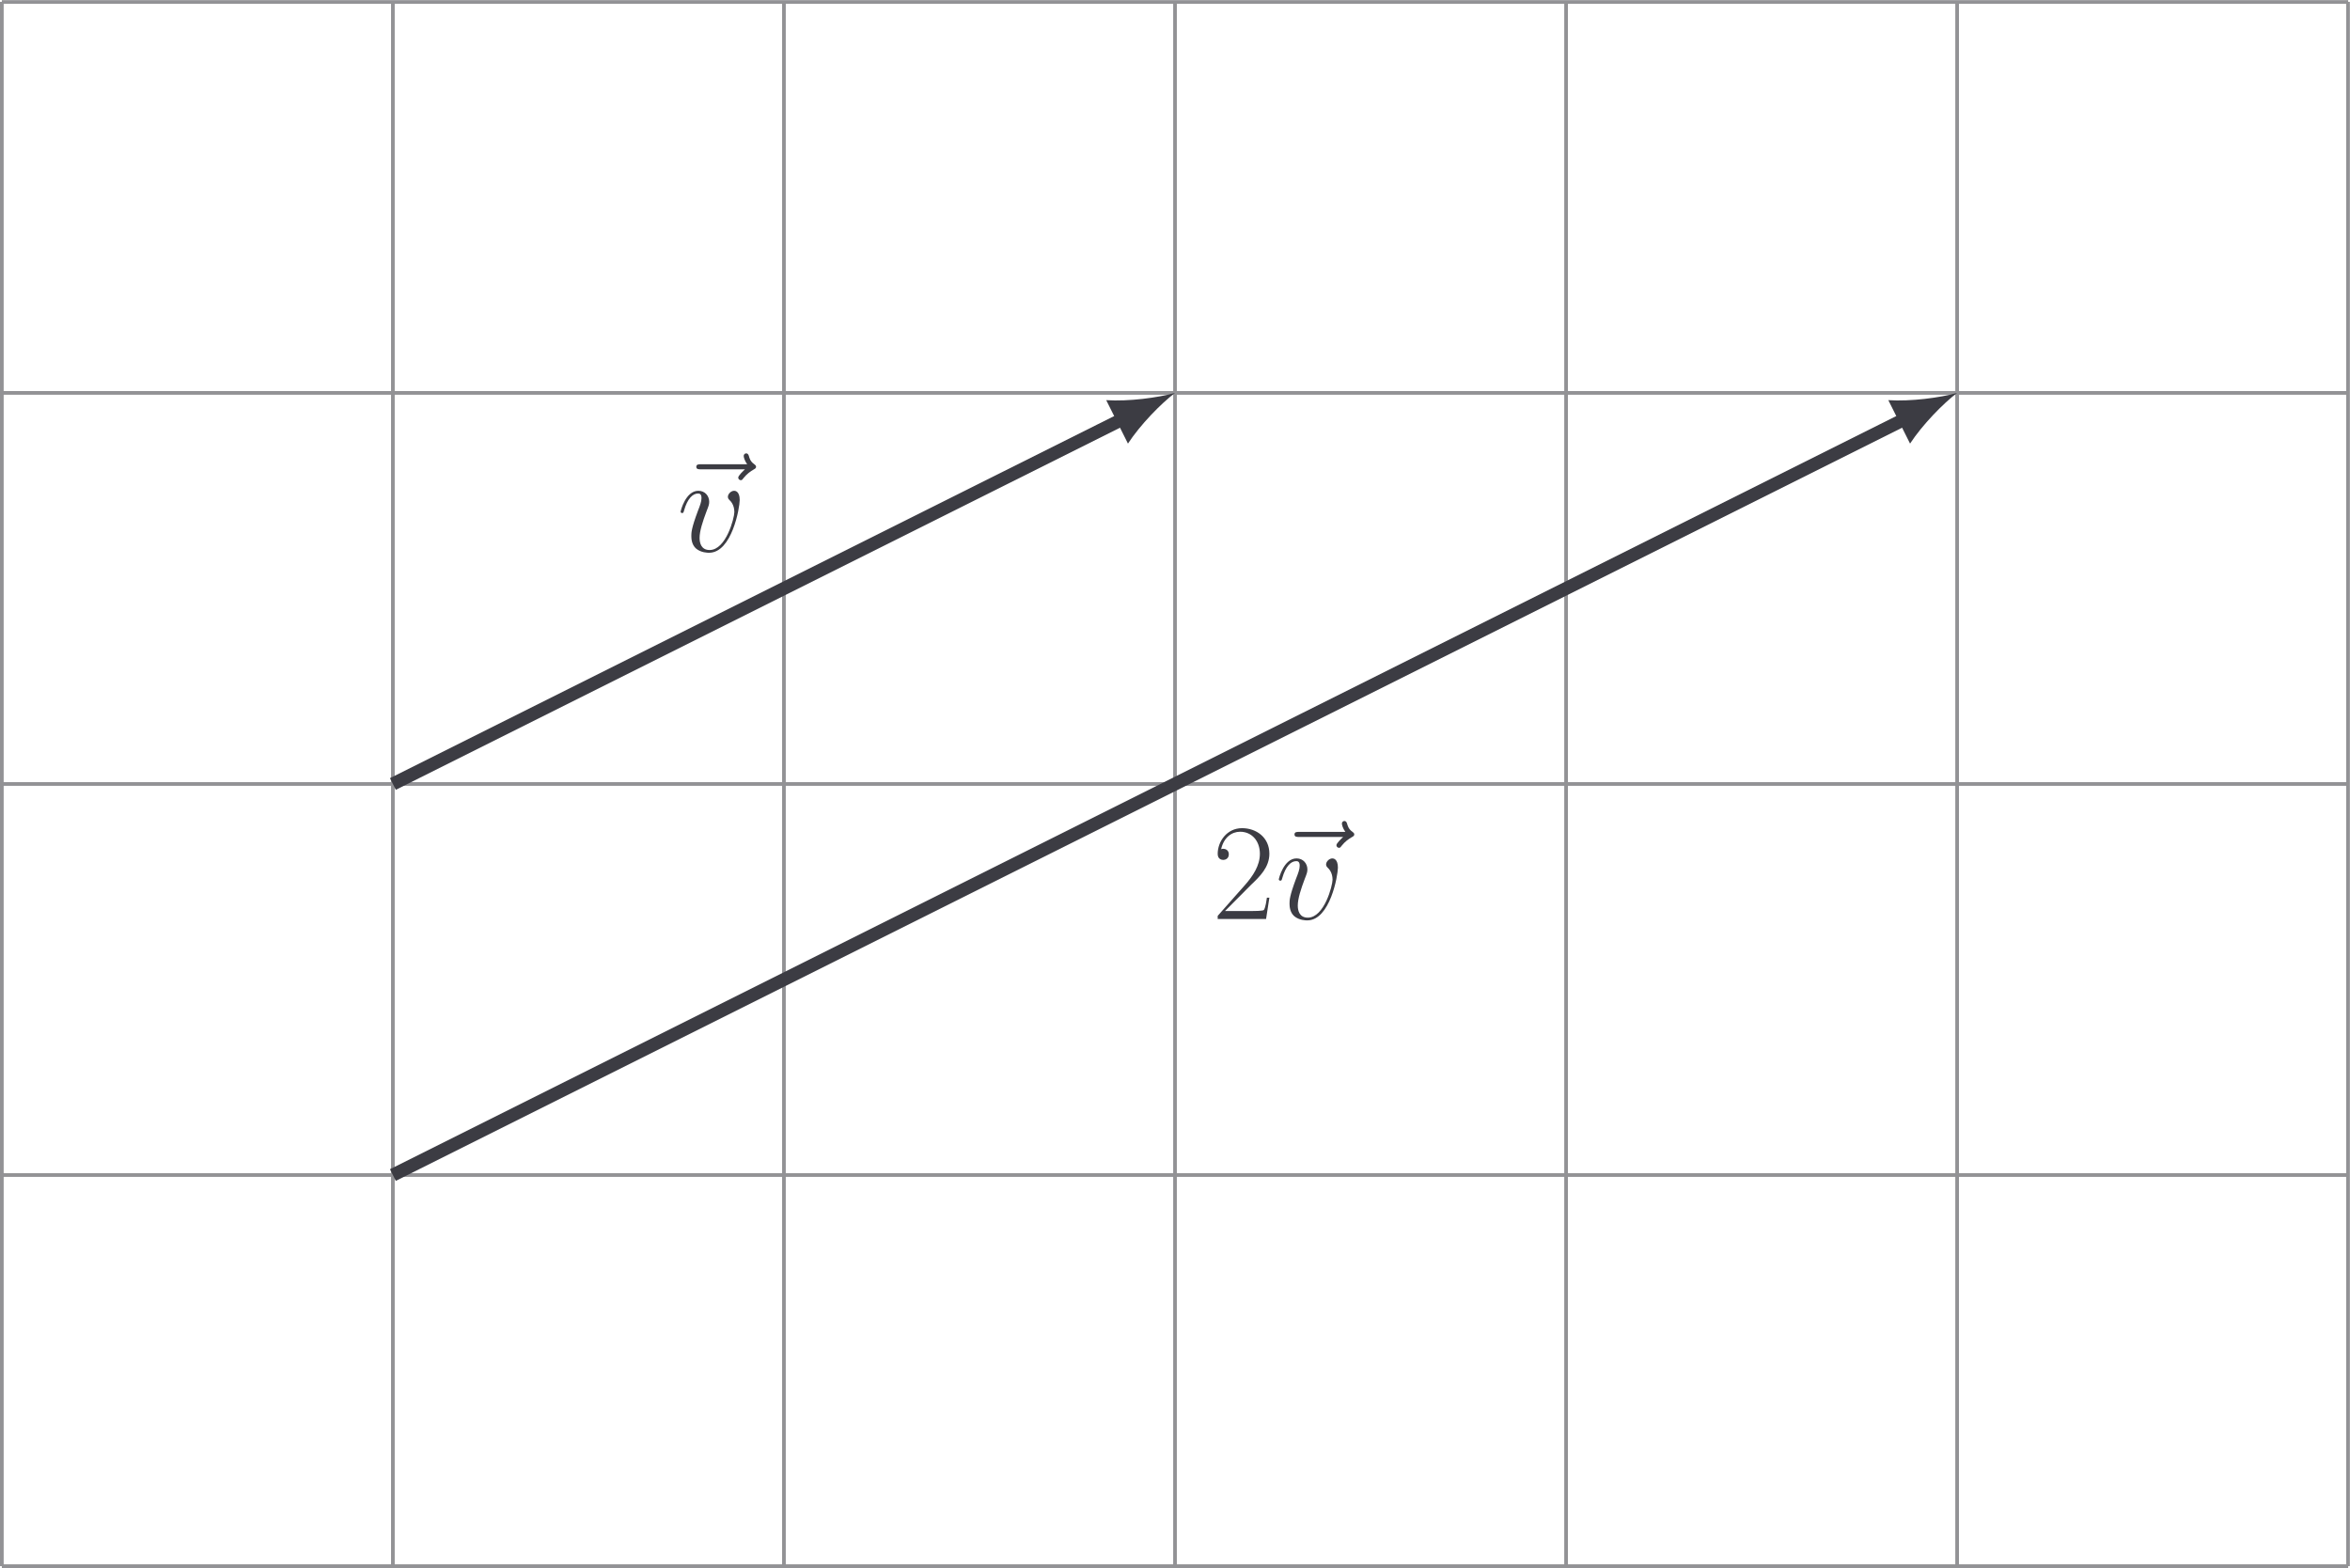
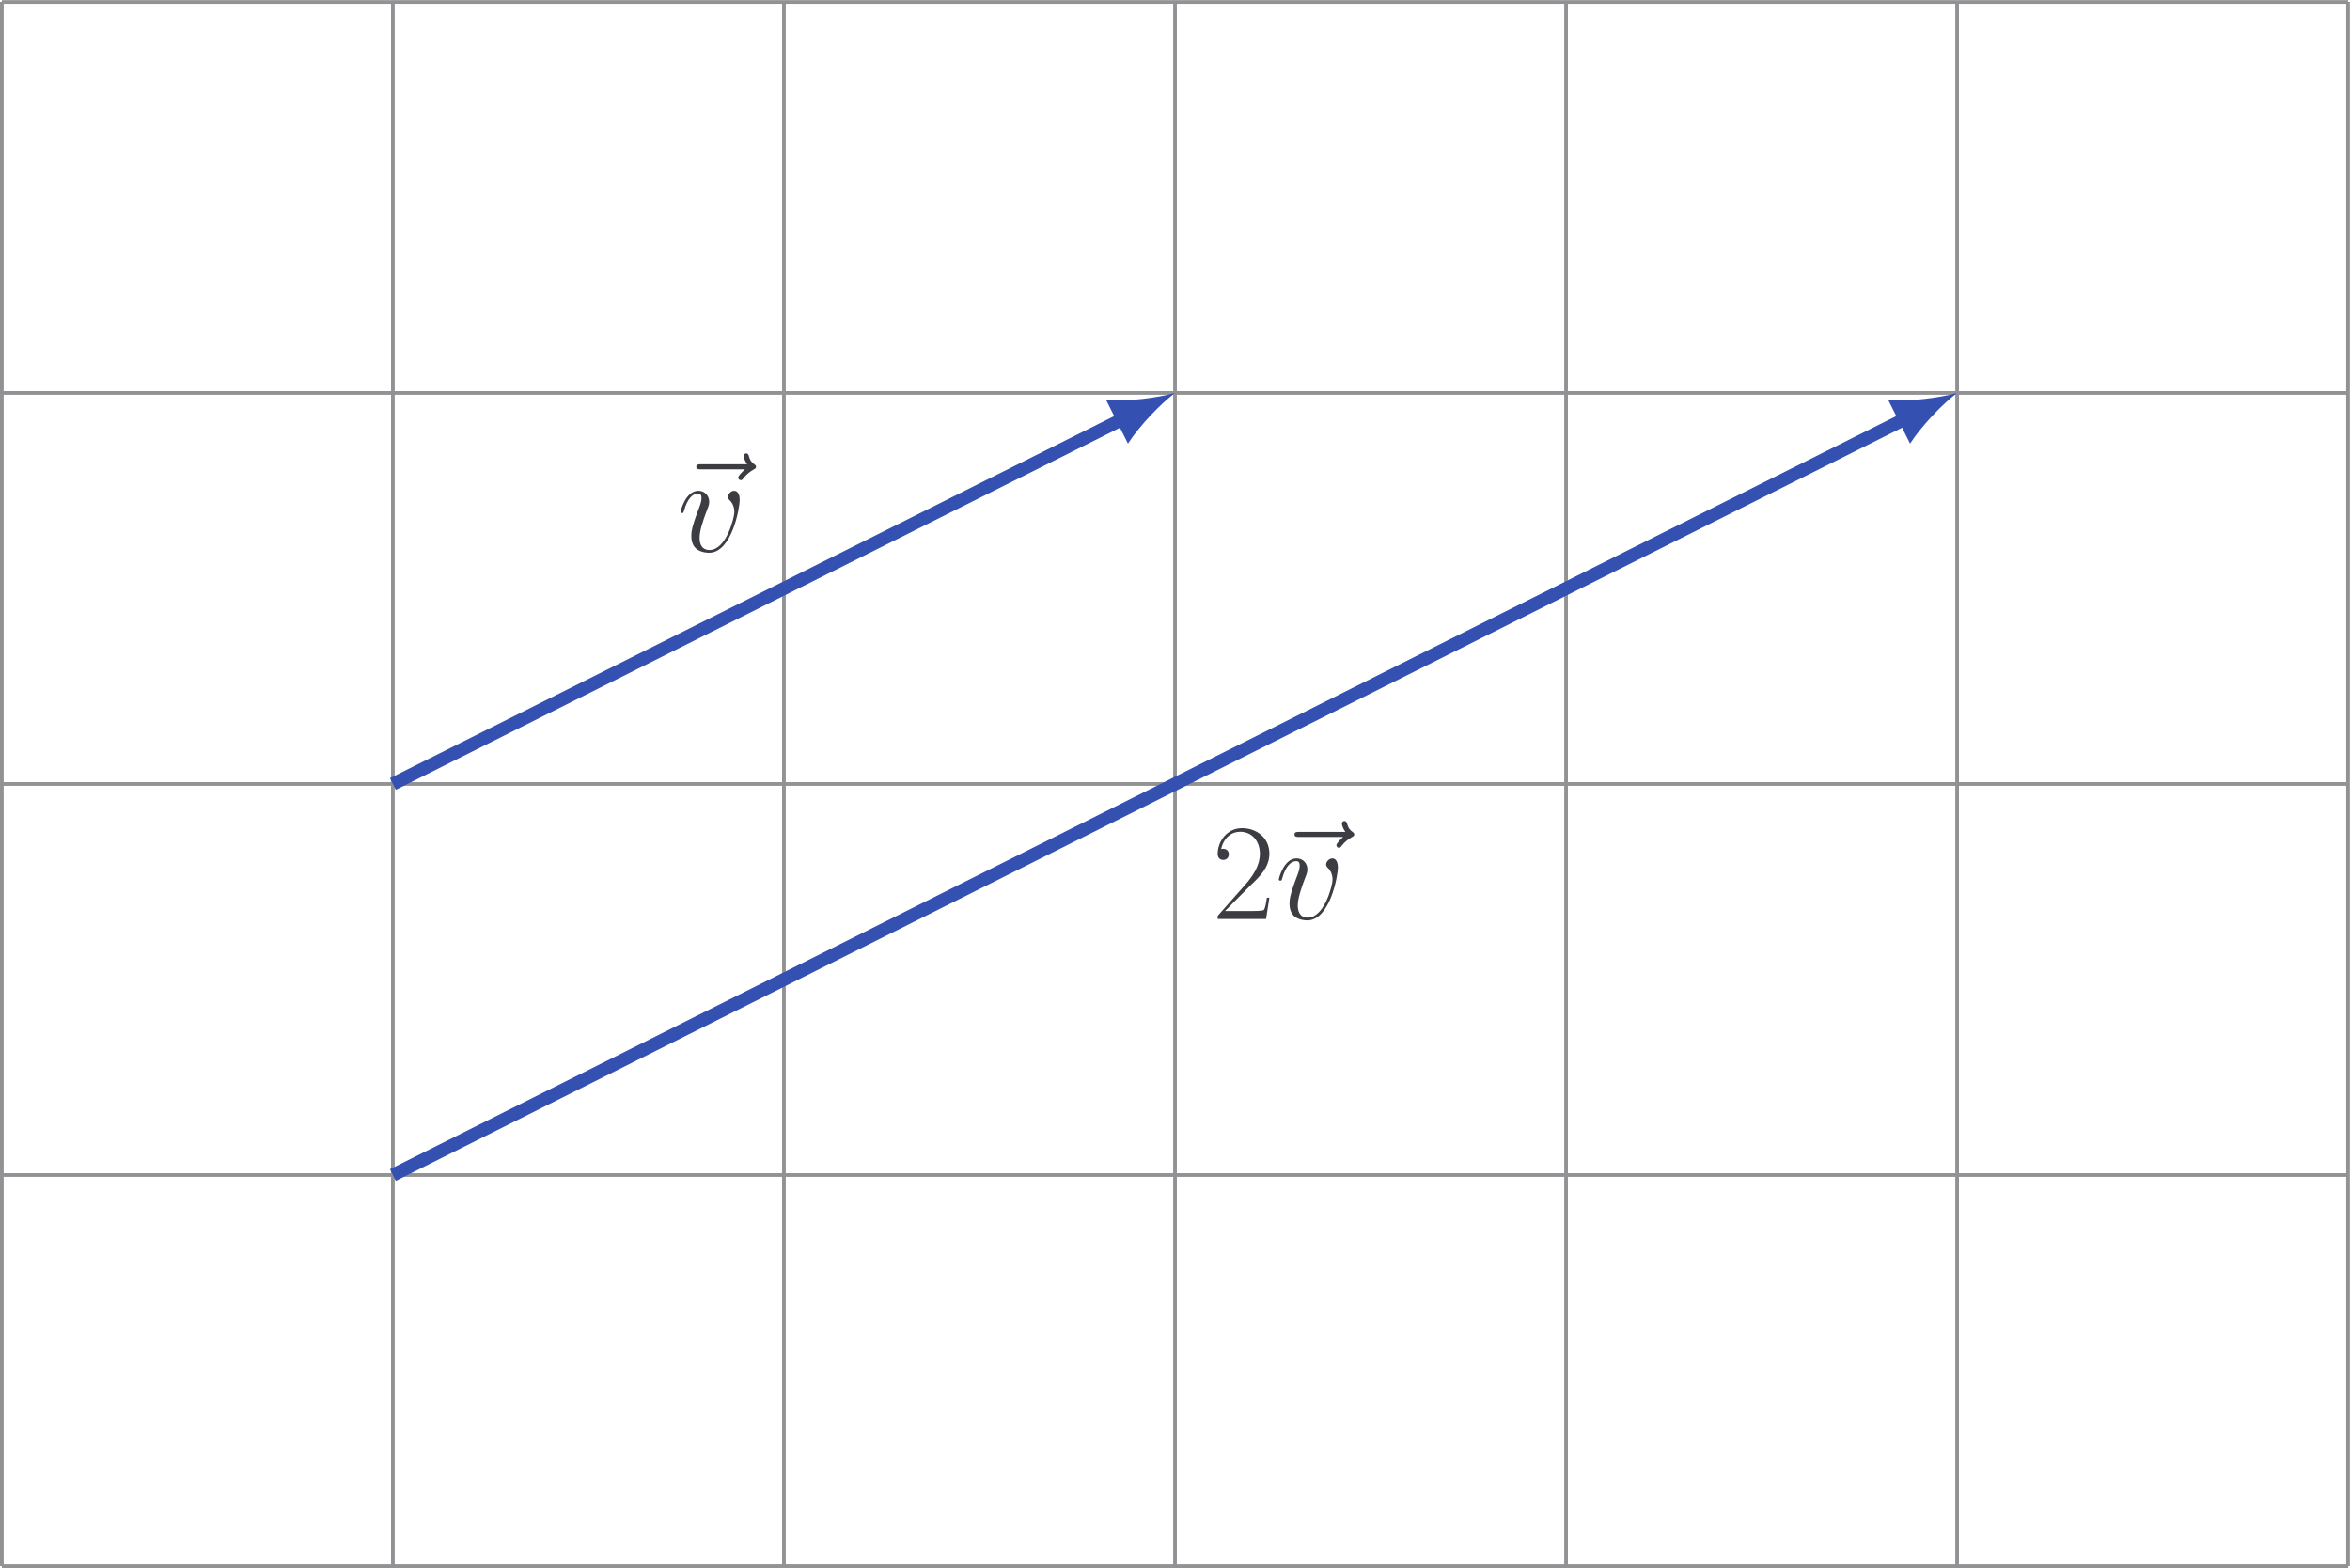
<svg xmlns="http://www.w3.org/2000/svg" xmlns:xlink="http://www.w3.org/1999/xlink" version="1.1" width="255.52pt" height="170.481pt" viewBox="-67.02 -67.02 255.52 170.481">
  <defs>
    <path id="g1-50" d="M6.232-2.316H5.963C5.813-1.255 5.694-1.076 5.634-.986C5.559-.867 4.483-.867 4.274-.867H1.405L4.259-3.736C5.171-4.603 6.232-5.619 6.232-7.098C6.232-8.862 4.827-9.878 3.258-9.878C1.614-9.878 .613-8.428 .613-7.083C.613-6.501 1.046-6.426 1.225-6.426C1.375-6.426 1.823-6.516 1.823-7.039C1.823-7.502 1.435-7.636 1.225-7.636C1.136-7.636 1.046-7.621 .986-7.592C1.27-8.862 2.137-9.489 3.049-9.489C4.349-9.489 5.2-8.458 5.2-7.098C5.2-5.798 4.438-4.677 3.587-3.706L.613-.344V0H5.873L6.232-2.316Z" />
    <path id="g0-118" d="M6.829-5.589C6.829-6.531 6.351-6.59 6.232-6.59C5.873-6.59 5.544-6.232 5.544-5.933C5.544-5.753 5.649-5.649 5.709-5.589C5.858-5.455 6.247-5.051 6.247-4.274C6.247-3.646 5.35-.149 3.557-.149C2.645-.149 2.466-.912 2.466-1.465C2.466-2.212 2.809-3.258 3.213-4.334C3.452-4.946 3.512-5.096 3.512-5.395C3.512-6.022 3.064-6.59 2.331-6.59C.956-6.59 .403-4.423 .403-4.304C.403-4.244 .463-4.169 .568-4.169C.702-4.169 .717-4.229 .777-4.438C1.136-5.724 1.719-6.291 2.286-6.291C2.421-6.291 2.675-6.291 2.675-5.798C2.675-5.41 2.511-4.976 2.286-4.408C1.569-2.496 1.569-2.032 1.569-1.674C1.569-1.345 1.614-.732 2.077-.314C2.615 .149 3.362 .149 3.497 .149C5.978 .149 6.829-4.737 6.829-5.589Z" />
    <path id="g0-126" d="M9.205-9.205C9.205-9.34 9.086-9.415 8.996-9.489C8.578-9.773 8.473-10.177 8.428-10.356C8.384-10.476 8.339-10.655 8.13-10.655C8.04-10.655 7.861-10.595 7.861-10.371C7.861-10.237 7.95-9.878 8.234-9.474H3.213C2.959-9.474 2.705-9.474 2.705-9.191C2.705-8.922 2.974-8.922 3.213-8.922H7.995C7.816-8.757 7.263-8.234 7.263-8.025C7.263-7.875 7.397-7.741 7.547-7.741C7.681-7.741 7.741-7.831 7.846-7.98C8.204-8.428 8.608-8.712 8.951-8.907C9.101-8.996 9.205-9.041 9.205-9.205Z" />
  </defs>
  <g id="page1">
    <path d="M-66.82 103.262H188.301M-66.82 60.738H188.301M-66.82 18.219H188.301M-66.82-24.301H188.301M-66.82-66.805H188.301M-66.82 103.262V-66.82M-24.301 103.262V-66.82M18.219 103.262V-66.82M60.742 103.262V-66.82M103.262 103.262V-66.82M145.781 103.262V-66.82M188.285 103.262V-66.82" stroke="#929295" fill="none" stroke-width=".399" />
-     <path d="M-24.301 18.219L55.074-21.465" stroke="#3c3c43" fill="none" stroke-width="1.417" stroke-miterlimit="10" />
-     <path d="M60.742-24.301C58.902-23.777 55.703-23.355 53.262-23.512L55.625-18.789C56.961-20.836 59.219-23.145 60.742-24.301" fill="#3c3c43" />
+     <path d="M-24.301 18.219L55.074-21.465" stroke="#3451b2" fill="none" stroke-width="1.417" stroke-miterlimit="10" />
+     <path d="M60.742-24.301C58.902-23.777 55.703-23.355 53.262-23.512L55.625-18.789C56.961-20.836 59.219-23.145 60.742-24.301" fill="#3451b2" />
    <g fill="#3c3c43" transform="matrix(1 0 0 1 30.88062 -25.2893)">
      <use x="-24.896" y="18.22" xlink:href="#g0-126" />
      <use x="-24.3" y="18.22" xlink:href="#g0-118" />
    </g>
-     <path d="M-24.301 60.738L140.113-21.465" stroke="#3c3c43" fill="none" stroke-width="1.417" stroke-miterlimit="10" />
-     <path d="M145.781-24.301C143.945-23.777 140.742-23.355 138.301-23.512L140.664-18.789C142.004-20.836 144.258-23.145 145.781-24.301" fill="#3c3c43" />
+     <path d="M-24.301 60.738L140.113-21.465" stroke="#3451b2" fill="none" stroke-width="1.417" stroke-miterlimit="10" />
+     <path d="M145.781-24.301C143.945-23.777 140.742-23.355 138.301-23.512L140.664-18.789C142.004-20.836 144.258-23.145 145.781-24.301" fill="#3451b2" />
    <g fill="#3c3c43" transform="matrix(1 0 0 1 89.0696 14.6811)">
      <use x="-24.3" y="18.22" xlink:href="#g1-50" />
      <use x="-18.042" y="18.22" xlink:href="#g0-126" />
      <use x="-17.446" y="18.22" xlink:href="#g0-118" />
    </g>
  </g>
</svg>
